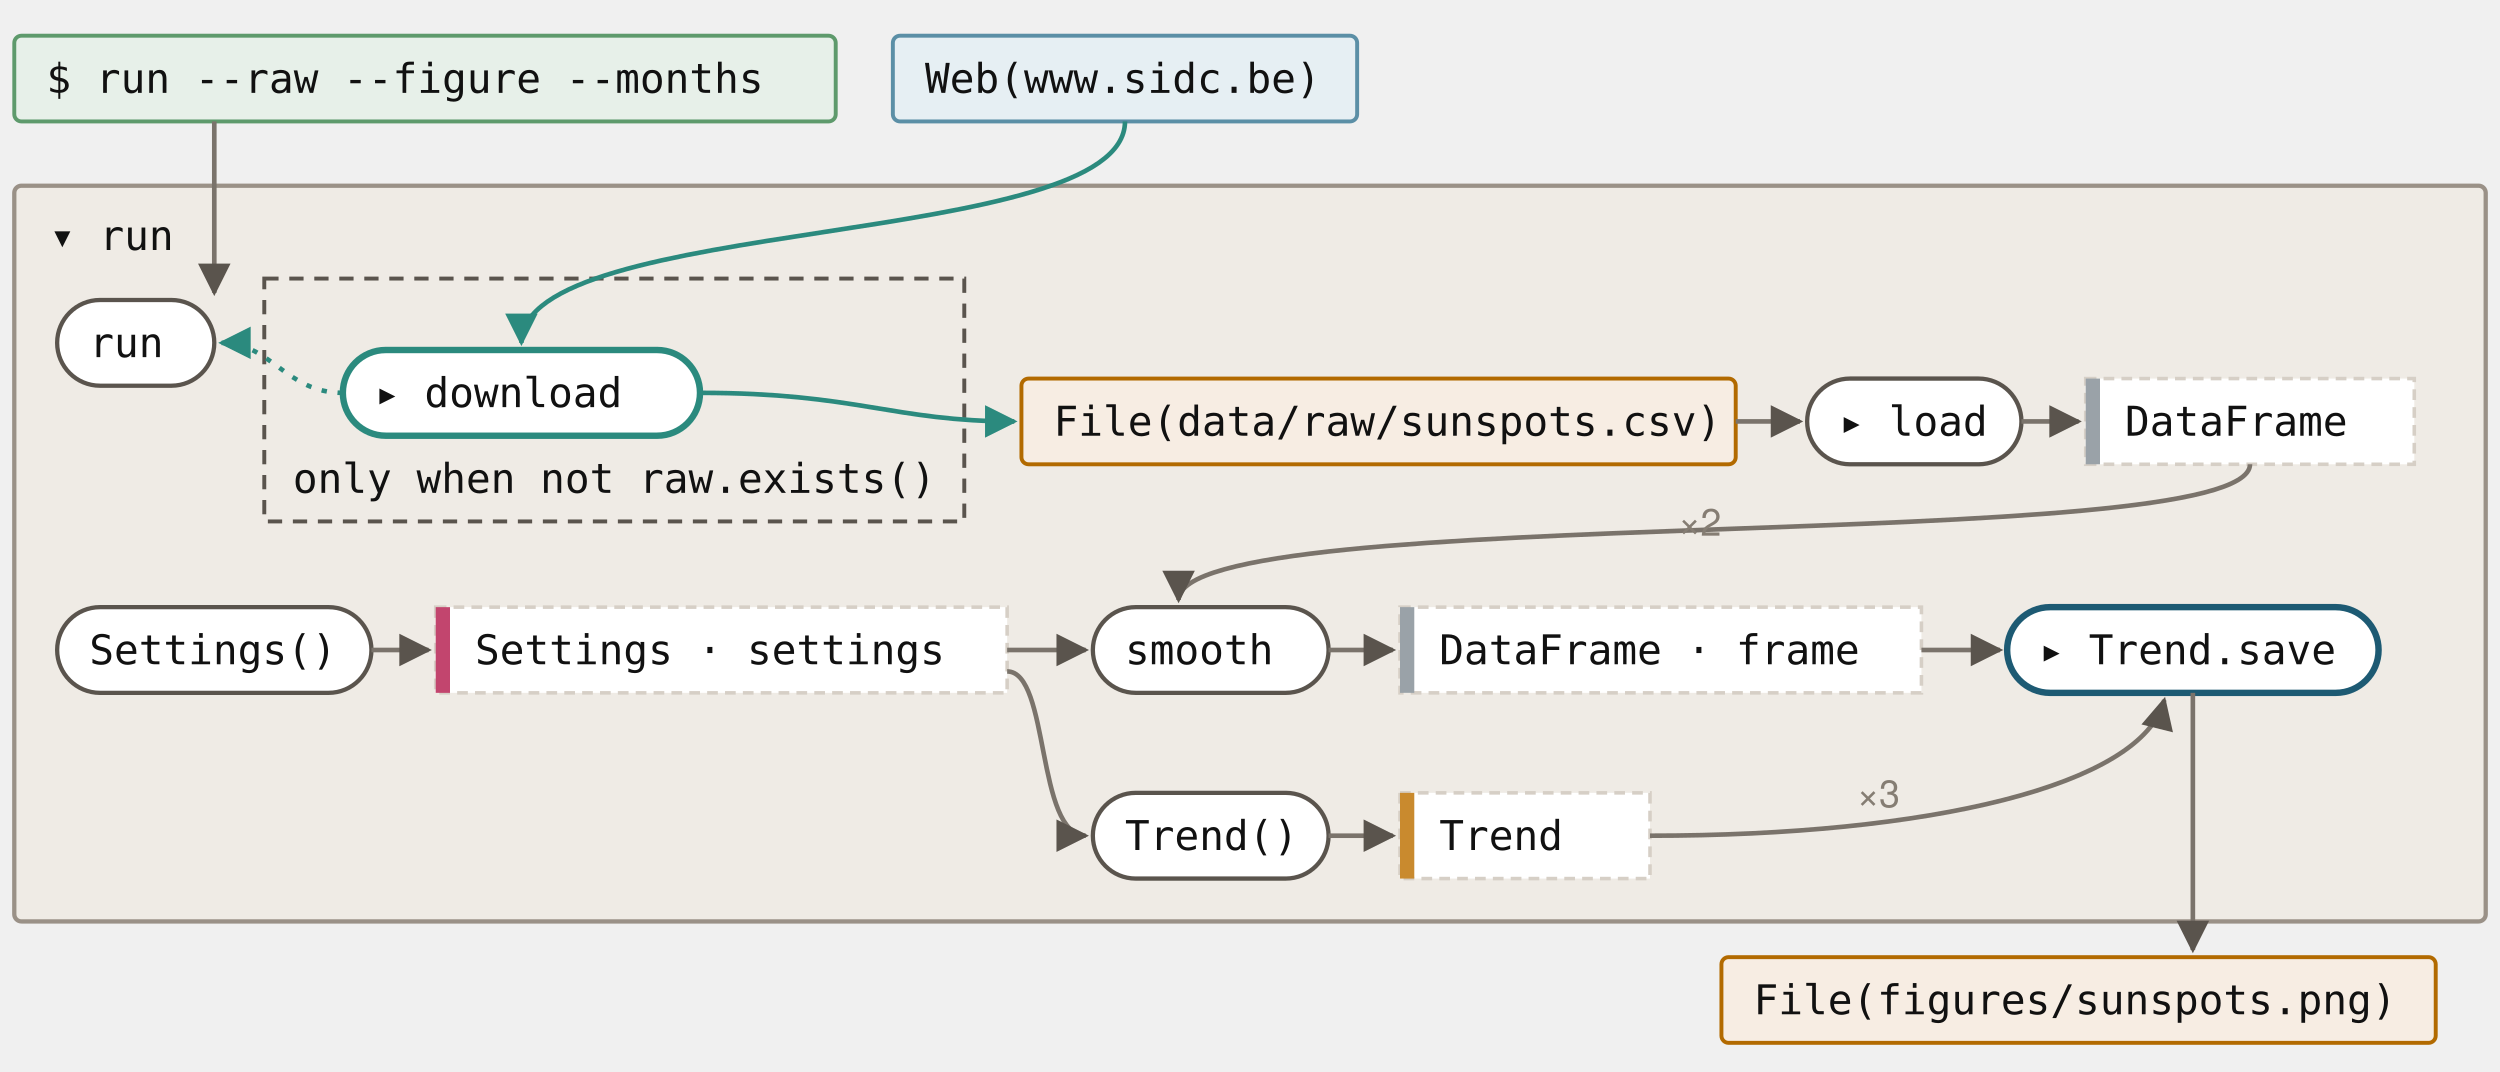
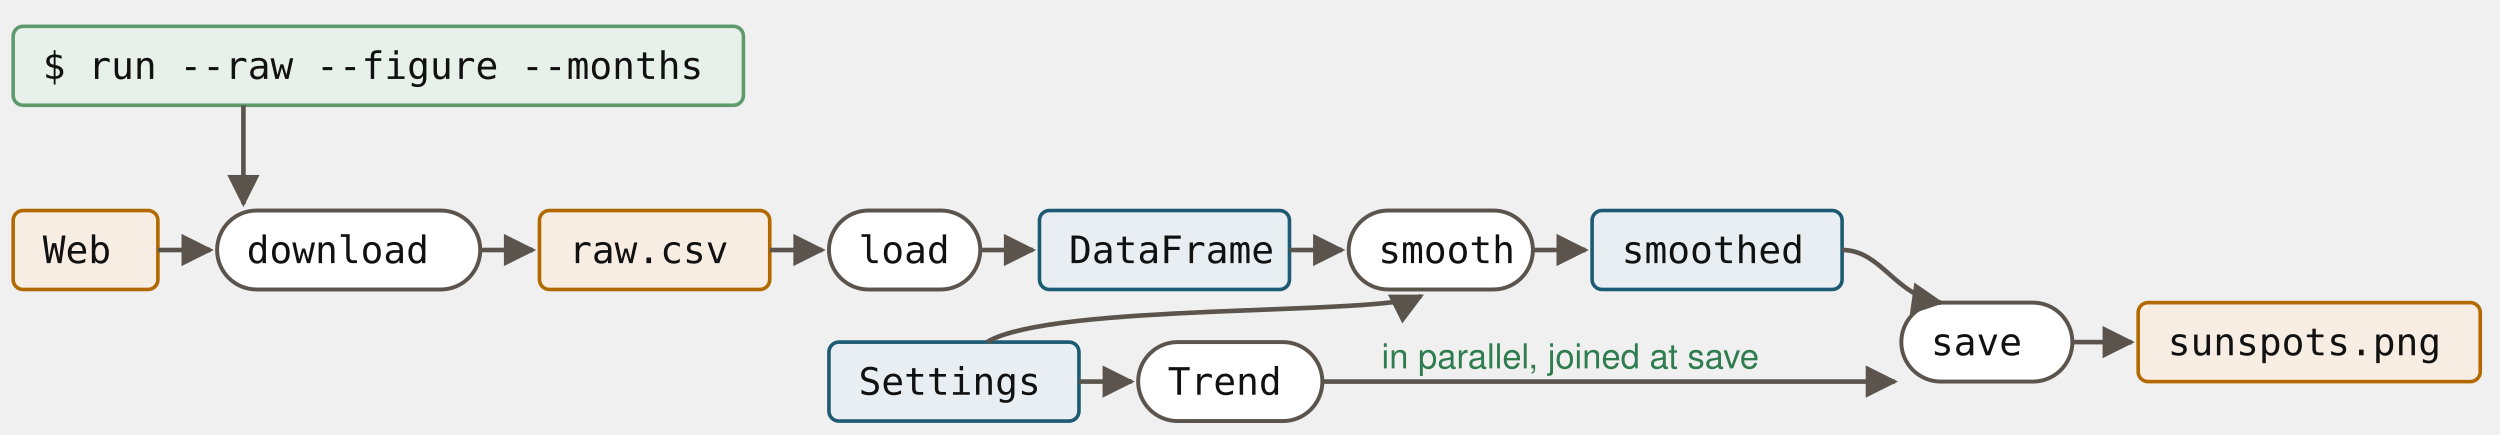
- <svg xmlns="http://www.w3.org/2000/svg" viewBox="0 0 700 300" width="700" height="300">
+ <svg xmlns="http://www.w3.org/2000/svg" viewBox="0 0 760 132" width="760" height="132">
  <defs>
    <marker id="ah" viewBox="0 0 10 10" refX="9" refY="5" markerWidth="7" markerHeight="7" orient="auto-start-reverse">
      <path d="M0 0 L10 5 L0 10 z" fill="#5A544D" />
    </marker>
-     <marker id="ahg" viewBox="0 0 10 10" refX="9" refY="5" markerWidth="7" markerHeight="7" orient="auto-start-reverse">
-       <path d="M0 0 L10 5 L0 10 z" fill="#2B8A7E" />
+     <marker id="ahb" viewBox="0 0 10 10" refX="9" refY="5" markerWidth="7" markerHeight="7" orient="auto-start-reverse">
+       <path d="M0 0 L10 5 L0 10 z" fill="#C43A14" />
    </marker>
  </defs>
  <style>
.pill{fill:#FFFFFF;stroke:#5A544D;stroke-width:1.2}
- .pill.dl{stroke:#2B8A7E;stroke-width:1.8}
- .pill.save{stroke:#1D5A73;stroke-width:1.8}
.place{fill:#F7EDE3;stroke:#B26A00;stroke-width:1.1}
- .val{fill:#FFFFFF;stroke:#D6CFC6;stroke-width:1;stroke-dasharray:3 2}
- .bar{stroke-width:4}
+ .val{fill:#E8EEF1;stroke:#1D5A73;stroke-width:1.1}
.globe{fill:#F1EFE3;stroke:#8A7A2A;stroke-width:1.1}
.proc{fill:#E7F0E9;stroke:#5E9A6C;stroke-width:1.1}
- .web{fill:#E6EFF3;stroke:#5B8FA6;stroke-width:1.1}
- .screen{fill:#E7EBFA;stroke:#5A72C8;stroke-width:1.1}
- .frame{fill:#EFEBE5;stroke:#9A9187;stroke-width:1.2}
- .ghost{fill:none;stroke:#5A544D;stroke-width:1.1;stroke-dasharray:4 3}
text{fill:#111111;font-family:'JetBrains Mono',Menlo,monospace;font-size:11.5px}
text.s{fill:#857D73;font-family:Helvetica,sans-serif;font-size:10.5px}
- .ln{stroke:#7A736B;stroke-width:1.3;fill:none;marker-end:url(#ah)}
- .ln.g{stroke:#2B8A7E;marker-end:url(#ahg)}
- .ln.dot{stroke:#2B8A7E;stroke-dasharray:1.5 3;marker-end:url(#ahg)}
+ text.bad{fill:#C43A14;font-family:Helvetica,sans-serif;font-size:11.5px}
+ text.ok{fill:#2F7D4F;font-family:Helvetica,sans-serif;font-size:11.5px}
+ .ln{stroke:#5A544D;stroke-width:1.4;fill:none;marker-end:url(#ah)}
+ .ln.badl{stroke:#C43A14;marker-end:url(#ahb)}
.dotq{fill:#C43A14}
</style>
-   <rect class="proc" x="4" y="10" width="230" height="24" rx="2" />
-   <text x="13" y="26.0">$ run --raw --figure --months</text>
-   <rect class="web" x="250" y="10" width="130" height="24" rx="2" />
-   <text x="259" y="26.0">Web(www.sidc.be)</text>
-   <rect class="frame" x="4" y="52" width="692" height="206" rx="2" />
-   <text x="14" y="70">▾ run</text>
-   <rect class="pill" x="16" y="84" width="44" height="24" rx="12" />
-   <text x="25" y="100.0">run</text>
-   <rect class="ghost" x="74" y="78" width="196" height="68" />
-   <text x="82" y="138">only when not raw.exists()</text>
-   <rect class="pill dl" x="96" y="98" width="100" height="24" rx="12" />
-   <text x="105" y="114.0">▸ download</text>
-   <rect class="place" x="286" y="106" width="200" height="24" rx="2" />
-   <text x="295" y="122.0">File(data/raw/sunspots.csv)</text>
-   <rect class="pill" x="506" y="106" width="60" height="24" rx="12" />
-   <text x="515" y="122.0">▸ load</text>
-   <rect class="val" x="584" y="106" width="92" height="24" />
-   <line class="bar" x1="586" y1="106" x2="586" y2="130" stroke="#9AA2A8" />
-   <text x="595" y="122">DataFrame</text>
-   <rect class="pill" x="16" y="170" width="88" height="24" rx="12" />
-   <text x="25" y="186.0">Settings()</text>
-   <rect class="val" x="122" y="170" width="160" height="24" />
-   <line class="bar" x1="124" y1="170" x2="124" y2="194" stroke="#C2456E" />
-   <text x="133" y="186">Settings · settings</text>
-   <rect class="pill" x="306" y="170" width="66" height="24" rx="12" />
-   <text x="315" y="186.0">smooth</text>
-   <rect class="val" x="392" y="170" width="146" height="24" />
-   <line class="bar" x1="394" y1="170" x2="394" y2="194" stroke="#9AA2A8" />
-   <text x="403" y="186">DataFrame · frame</text>
-   <rect class="pill save" x="562" y="170" width="104" height="24" rx="12" />
-   <text x="571" y="186.0">▸ Trend.save</text>
-   <rect class="pill" x="306" y="222" width="66" height="24" rx="12" />
-   <text x="315" y="238.0">Trend()</text>
-   <rect class="val" x="392" y="222" width="70" height="24" />
-   <line class="bar" x1="394" y1="222" x2="394" y2="246" stroke="#C98A2E" />
-   <text x="403" y="238">Trend</text>
-   <rect class="place" x="482" y="268" width="200" height="24" rx="2" />
-   <text x="491" y="284.0">File(figures/sunspots.png)</text>
-   <path class="ln" d="M60 34 V82" />
-   <path class="ln g" d="M315 34 C315 70 146 60 146 96" />
-   <path class="ln dot" d="M96 110 C80 110 76 96 62 96" />
-   <path class="ln g" d="M196 110 C240 110 250 118 284 118" />
-   <path class="ln" d="M486 118 H504" />
-   <path class="ln" d="M566 118 H582" />
-   <path class="ln" d="M630 130 C630 156 330 140 330 168" />
-   <text class="s" x="470" y="150">×2</text>
-   <path class="ln" d="M104 182 H120" />
-   <path class="ln" d="M282 182 H304" />
-   <path class="ln" d="M282 188 C294 188 290 234 304 234" />
-   <path class="ln" d="M372 182 H390" />
-   <path class="ln" d="M538 182 H560" />
-   <path class="ln" d="M372 234 H390" />
-   <path class="ln" d="M462 234 C540 234 600 220 606 196" />
-   <text class="s" x="520" y="226">×3</text>
-   <path class="ln" d="M614 194 V266" />
+   <rect class="proc" x="4" y="8" width="222" height="24" rx="3" />
+   <text x="13" y="24">$ run --raw --figure --months</text>
+   <path class="ln" d="M74 32 V62" />
+   <rect class="place" x="4" y="64" width="44" height="24" rx="3" />
+   <text x="13" y="80">Web</text>
+   <rect class="pill" x="66" y="64" width="80" height="24" rx="12" />
+   <text x="75" y="80">download</text>
+   <rect class="place" x="164" y="64" width="70" height="24" rx="3" />
+   <text x="173" y="80">raw.csv</text>
+   <rect class="pill" x="252" y="64" width="46" height="24" rx="12" />
+   <text x="261" y="80">load</text>
+   <rect class="val" x="316" y="64" width="76" height="24" rx="3" />
+   <text x="325" y="80">DataFrame</text>
+   <rect class="pill" x="410" y="64" width="56" height="24" rx="12" />
+   <text x="419" y="80">smooth</text>
+   <rect class="val" x="484" y="64" width="76" height="24" rx="3" />
+   <text x="493" y="80">smoothed</text>
+   <rect class="pill" x="578" y="92" width="52" height="24" rx="12" />
+   <text x="587" y="108">save</text>
+   <rect class="place" x="650" y="92" width="104" height="24" rx="3" />
+   <text x="659" y="108">sunspots.png</text>
+   <path class="ln" d="M48 76 H64" />
+   <path class="ln" d="M146 76 H162" />
+   <path class="ln" d="M234 76 H250" />
+   <path class="ln" d="M298 76 H314" />
+   <path class="ln" d="M392 76 H408" />
+   <path class="ln" d="M466 76 H482" />
+   <path class="ln" d="M560 76 C572 76 576 90 590 92" />
+   <path class="ln" d="M630 104 H648" />
+   <rect class="val" x="252" y="104" width="76" height="24" rx="3" />
+   <text x="261" y="120">Settings</text>
+   <rect class="pill" x="346" y="104" width="56" height="24" rx="12" />
+   <text x="355" y="120">Trend</text>
+   <path class="ln" d="M328 116 H344" />
+   <path class="ln" d="M300 104 C320 92 420 96 432 90" />
+   <path class="ln" d="M402 116 H576" />
+   <text class="ok" x="420" y="112" style="font-size:10.5px">in parallel, joined at save</text>
</svg>
